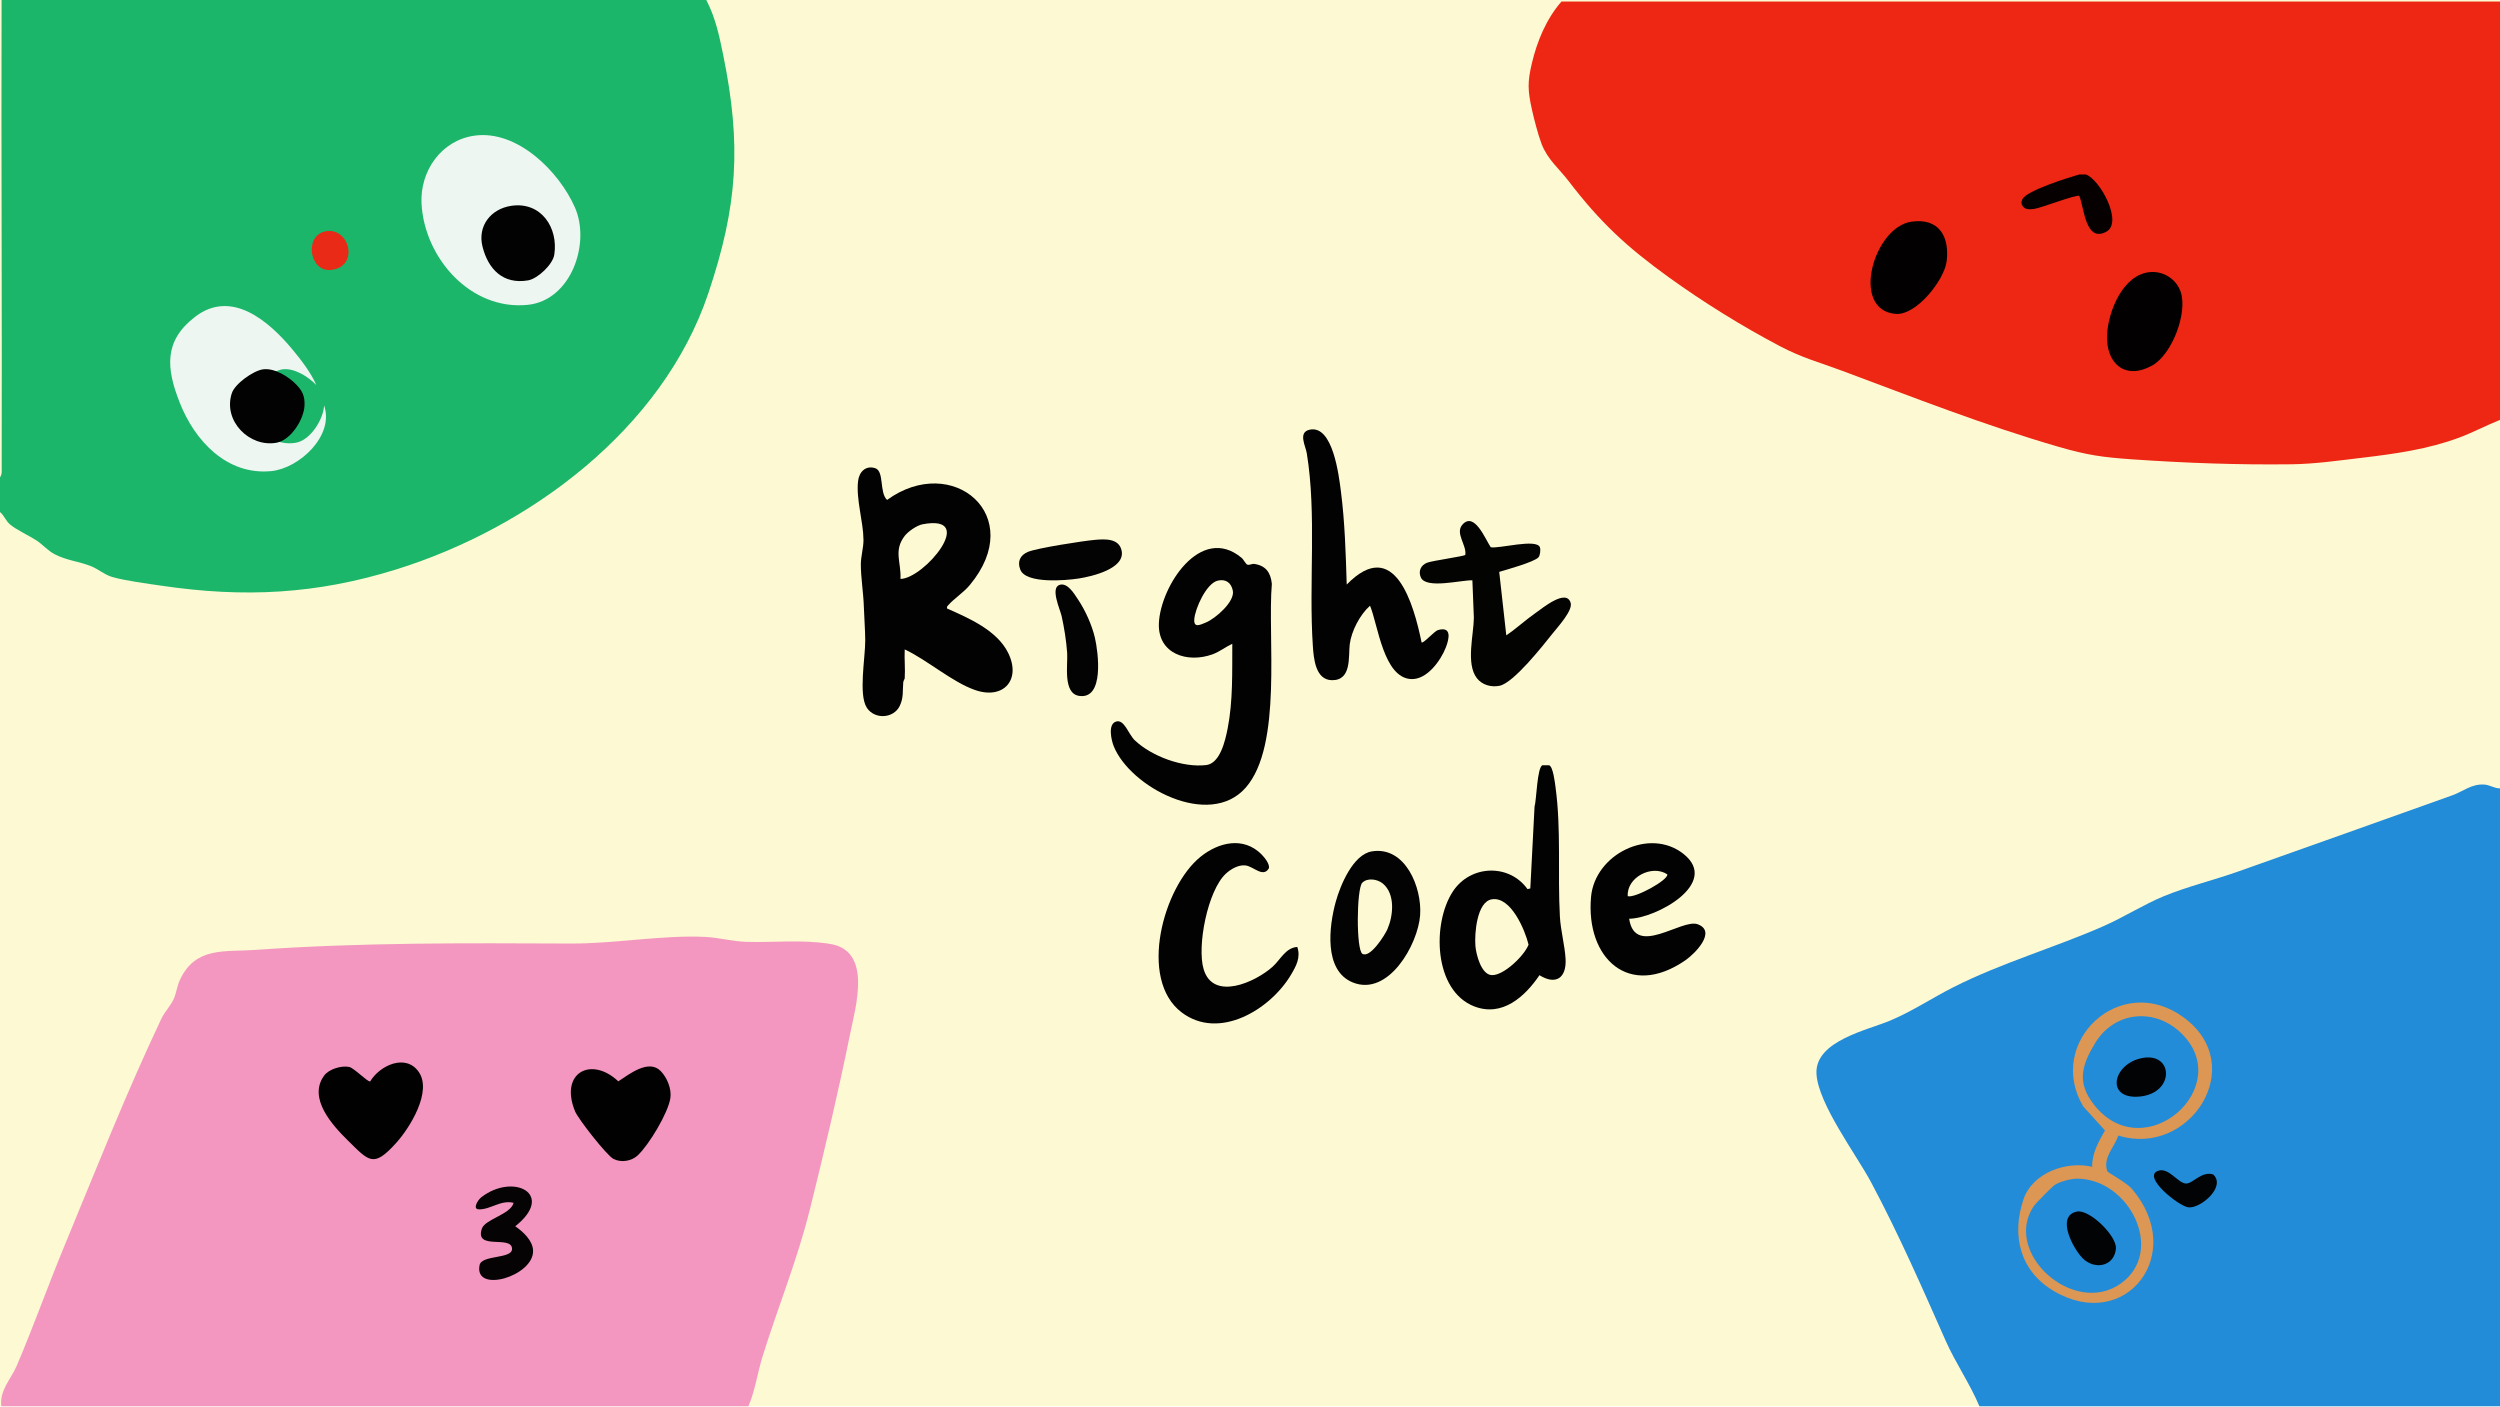
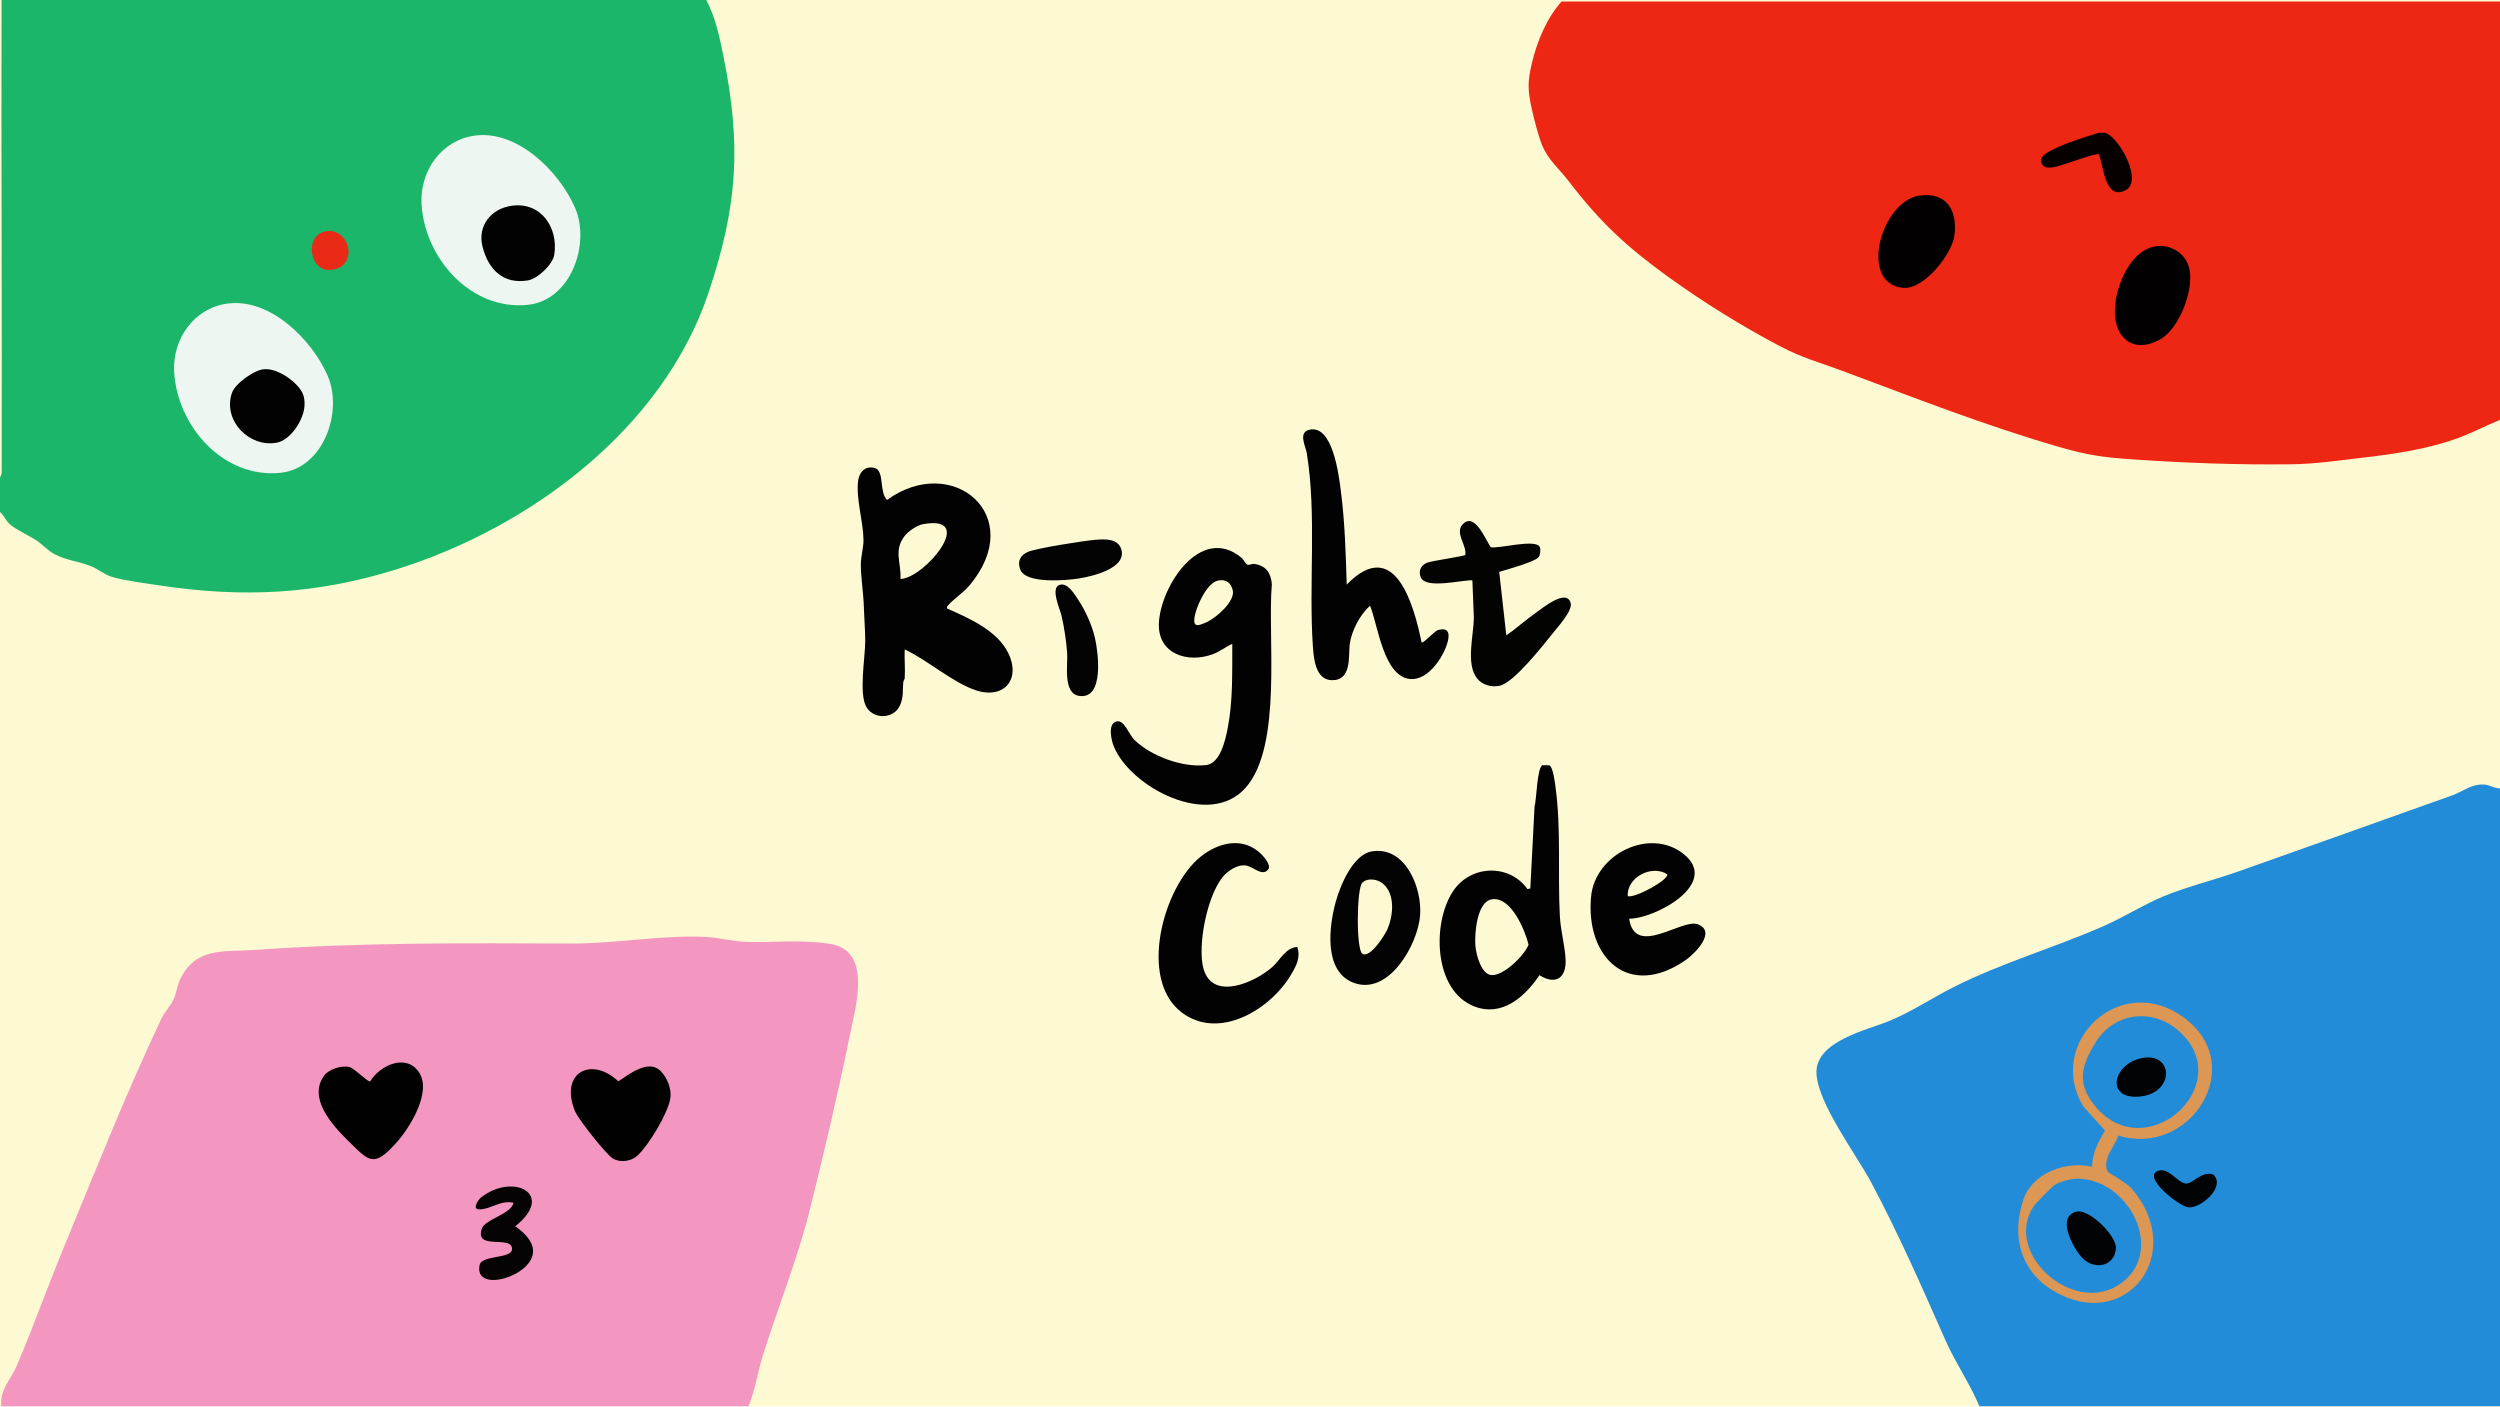
<svg xmlns="http://www.w3.org/2000/svg" version="1.1" id="圖層_1" x="0px" y="0px" viewBox="0 0 1920 1080" style="enable-background:new 0 0 1920 1080;" xml:space="preserve">
  <style type="text/css">
	.st0{fill:#FDFAD3;}
	.st1{fill:#1CB66B;}
	.st2{fill:#EEF6F1;}
- 	.st3{fill:#020202;}
- 	.st4{fill:#E92A16;}
+ 	.st3{fill:#E92A16;}
+ 	.st4{fill:#020202;}
	.st5{fill:#ED2714;}
	.st6{fill:#060100;}
	.st7{fill:#020000;}
	.st8{fill:#F397C0;}
	.st9{fill:#020101;}
	.st10{fill:#020102;}
	.st11{fill:#050304;}
	.st12{fill:#228CD9;}
	.st13{fill:#DB9753;}
	.st14{fill:#010305;}
	.st15{fill:#030202;}
	.st16{fill:#030302;}
	.st17{fill:#030303;}
</style>
  <g>
    <rect class="st0" width="1920" height="1080" />
  </g>
  <path class="st1" d="M542.43,0c7.04,13.57,9.91,27.13,12.94,41.97c14.2,69.49,11.2,116.1-11.4,183.33  c-35.11,104.34-137.44,180.16-239.53,211.98c-61.32,19.12-116.94,21.93-180.48,12.54c-10.5-1.55-28.45-3.89-37.95-6.75  c-6.09-1.84-10.46-5.97-15.96-8.19c-9.01-3.64-19.03-4.45-28.17-9.27c-5.36-2.83-9.16-7.48-13.7-10.44  c-5.93-3.87-15.55-8.23-20.33-12.27c-3.72-3.15-4.42-6.77-7.85-9.65V366.7c0-0.22,1.29-1.86,1.29-4.08  C1.62,241.76,0.87,120.86,1.21,0C181.6-0.01,362.04,0.02,542.43,0z" />
  <path class="st2" d="M364.57,104.16c32.75-4.47,64.8,27.46,76.98,55.2c12.14,27.65-2.97,71.36-36.23,74.76  c-44.08,4.49-79.41-36.23-81.58-77.74C322.43,131.44,338.88,107.67,364.57,104.16z" />
-   <path class="st2" d="M242.84,295.64c-5.87-6.27-17-13.25-25.89-12c-7.42,1.05-21.53,11.03-23.92,18.35  c-6.97,21.29,13.63,41.84,34.43,37.99c11.01-2.03,21.02-18.01,21.42-28.67c8.17,23.23-19.1,48.44-40.62,50.51  c-34.15,3.3-58.79-23.46-70.24-52.61c-10.31-26.23-12.48-47.33,11.9-65.96c27.98-21.4,56.66,3.43,74.77,25.26  c6.51,7.86,14.26,17.87,18.16,27.11L242.84,295.64z" />
-   <path class="st3" d="M233.88,311.33c-0.4,10.66-10.41,26.64-21.42,28.67c-20.8,3.84-41.4-16.71-34.43-37.99  c2.39-7.32,16.5-17.3,23.92-18.35c8.89-1.26,20.02,5.73,25.89,12C232.48,300.6,234.13,304.48,233.88,311.33L233.88,311.33z" />
-   <path class="st4" d="M249.76,177.7c18.88-3.83,26.6,27.5,4.26,29.63C237.6,208.9,233.48,181.01,249.76,177.7z" />
-   <path class="st3" d="M392.85,158.04c22.72-3.26,36.07,16.82,32.84,37.6c-1.16,7.45-12.68,18.41-20.15,19.69  c-19.14,3.27-30.64-8.54-34.99-26C366.61,173.51,377.02,160.31,392.85,158.04z" />
+   <path class="st3" d="M249.76,177.7c18.88-3.83,26.6,27.5,4.26,29.63C237.6,208.9,233.48,181.01,249.76,177.7z" />
+   <path class="st4" d="M392.85,158.04c22.72-3.26,36.07,16.82,32.84,37.6c-1.16,7.45-12.68,18.41-20.15,19.69  c-19.14,3.27-30.64-8.54-34.99-26C366.61,173.51,377.02,160.31,392.85,158.04z" />
  <path class="st5" d="M1670.44,1.17H1920v321.29c-10.5,4.21-20.72,9.65-31.34,13.62c-23.83,8.89-49.19,12.48-74.45,15.47  c-18.23,2.15-36.18,4.79-54.41,5.02c-40.71,0.51-81.15-0.96-121.65-3.75c-23.23-1.6-34.99-3.22-57.39-9.73  c-57.03-16.58-110.57-37.66-165.86-58.27c-17.96-6.7-30.35-9.73-48.08-19.04c-28.66-15.05-58.96-33.89-85.18-52.81  c-32.29-23.3-52.71-42.2-76.86-73.79c-7.36-9.64-16.11-16.47-20.81-28.54c-2.67-6.87-5.85-19.28-7.49-26.68  c-3.17-14.39-3.46-20.79-0.03-35.26c4.07-17.15,11.08-34.13,22.74-47.51l466.17-0.03 M1667,1" />
-   <path class="st6" d="M1602,134.01c11.01,3.95,28.77,37.04,15.57,44c-16.04,8.44-16.89-18.51-20.67-27.55  c-1.89-1.41-29.91,9.49-34.93,10.03c-3.75,0.41-7.5,0.65-9.2-3.34c-0.54-1.51-0.2-2.74,0.44-4.14c3.09-6.65,35.75-16.79,43.72-19  h5.07L1602,134.01z" />
-   <path class="st7" d="M1651.66,208.94c10.22-0.72,19.95,5.6,23.18,15.41c5.31,16.15-6.72,47.9-21.97,56.37  c-20.65,11.48-35.59-1.42-34.65-23.42c0.77-18.13,12.25-46.88,33.45-48.37L1651.66,208.94z" />
-   <path class="st7" d="M1468,170.25c20.95-2.99,29.37,11.14,27.04,30.35c-1.74,14.36-23.22,41.78-39.16,40.47  c-35.13-2.88-16.98-66.66,12.11-70.83L1468,170.25z" />
+   <path class="st6" d="M1617,102.01c11.01,3.95,28.77,37.04,15.57,44c-16.04,8.44-16.89-18.51-20.67-27.55  c-1.89-1.41-29.91,9.49-34.93,10.03c-3.75,0.41-7.5,0.65-9.2-3.34c-0.54-1.51-0.2-2.74,0.44-4.14c3.09-6.65,35.75-16.79,43.72-19  h5.07L1617,102.01z" />
+   <path class="st7" d="M1657.66,188.94c10.22-0.72,19.95,5.6,23.18,15.41c5.31,16.15-6.72,47.9-21.97,56.37  c-20.65,11.48-35.59-1.42-34.65-23.42c0.77-18.13,12.25-46.88,33.45-48.37L1657.66,188.94z" />
+   <path class="st7" d="M1474,150.25c20.95-2.99,29.37,11.14,27.04,30.35c-1.74,14.36-23.22,41.78-39.16,40.47  c-35.13-2.88-16.98-66.66,12.11-70.83L1474,150.25z" />
  <path class="st8" d="M574.77,1080H1.04c-1.57-12.3,7.32-20.6,11.8-31.09c12.63-29.51,23.72-60.81,36.09-90.72  c24.31-58.76,47.83-118.52,75.1-176.04c2.35-4.95,7.32-10.09,9.56-15.31c1.94-4.52,2.33-9.45,4.51-14.14  c11.96-25.84,34.25-21.49,57.7-23.16c81.24-5.77,161.38-5.25,242.65-4.9c33.96,0.15,70.86-6.76,103.41-5.08  c10.02,0.51,21.16,3.46,31.06,3.77c21.92,0.7,41.74-1.97,64.41,1.56c32.79,5.09,19.84,48.03,15.48,69.55  c-8.92,44.07-19.95,90.79-30.84,134.49c-9.72,38.95-24.52,74.93-36.33,112.86c-3.95,12.66-5.59,25.96-10.86,38.23L574.77,1080z" />
  <path class="st9" d="M267.04,875.77c-11.55-11.38-30.72-32.15-18.21-49.57c3.7-5.15,13.18-7.98,19.27-6.81  c3.76,0.72,14.18,11.65,16.17,11.16c7.28-12.25,27.29-21.67,37.29-7.37c10.55,15.08-6.75,42.89-17.32,54.61  c-17.44,19.34-20.73,14.19-37.2-2.03L267.04,875.77z" />
  <path class="st10" d="M489.84,887.29c-4.84,4.52-12.79,5.8-18.71,2.76c-5.14-2.64-26.98-30.52-29.45-36.47  c-12.25-29.56,12.23-42.84,33.19-23.11c8.46-5.55,23.39-17.39,32.63-7.82c4.82,4.99,8.39,13.58,7.36,20.63  c-1.68,11.47-16.52,36.04-25.03,43.98L489.84,887.29z" />
  <path class="st11" d="M394.44,923.78c-9.89-2.49-17.75,5.29-26.76,5c-4.94-0.16-0.81-7.14,1.95-9.28  c24.55-19.03,57.29-2.49,26.07,22.29c6,4.11,13.45,10.88,13.71,18.68c0.66,19.64-45.48,33.3-41.11,11.19  c1.61-8.13,24.93-4.58,24.95-12.46c0.04-11-28.99,1.56-23.17-15.63C372.57,936.3,392.17,932.7,394.44,923.78L394.44,923.78z" />
  <path class="st12" d="M1920,605.46V1080h-399.83c-7.13-17.07-18.47-33.49-25.85-50.19c-18.13-40.94-36.16-82.17-57.31-121.79  c-11.44-21.4-40.64-60.16-41.96-83.25c-1.45-25.48,39.71-33.74,56.8-41.04c17.44-7.43,32.06-17.33,48.38-25.58  c37.01-18.71,77.14-30.14,115.27-46.88c15.64-6.87,30.88-16.66,46.59-23.11c17.74-7.27,38.45-12.35,56.62-18.77  c54.88-19.38,109.71-39.02,164.7-58.61c8.3-2.96,14.58-8.84,24.47-8.25c4.23,0.24,7.84,3.03,12.14,2.92V605.46z" />
  <path class="st13" d="M1626.82,872.05c-2.63,8.82-12.09,16.79-8.42,27.45c0.38,1.11,14.7,8.57,19.02,13.67  c42.46,49.93-5.02,110.76-60.02,78.4c-26-15.3-32.84-42.74-23.31-70.63c6.93-20.26,33.04-29.62,52.7-24.8  c-0.23-10.22,4.91-19.41,9.83-27.93l-16.69-18.48c-29.2-49.06,28.47-104.01,77.05-68.41c50.83,37.25,4.38,107.87-50.19,90.75  L1626.82,872.05z M1674.6,792.94c-20.32-19.15-50.83-16.14-65.54,8.14c-10.5,17.33-14.17,30.48-0.8,47.44  C1646.82,897.45,1718.28,834.1,1674.6,792.94L1674.6,792.94z M1594.96,905.22c-4.43,0.01-13.82,2.42-17.36,5.09  c-1.91,1.44-14.19,13.83-15.52,15.77c-24.54,35.8,30.49,85.56,66.78,59.58c34.42-24.64,6.47-80.59-33.91-80.44L1594.96,905.22z" />
  <path class="st14" d="M1657.52,899.14c8.15-2.72,15.08,9.5,21.26,9.82c5.28,0.26,12.12-9.92,21.02-6.94  c10.13,9.69-10.46,26.67-19.35,25.17c-7.83-1.31-35.71-23.76-22.92-28.03V899.14z" />
  <path class="st14" d="M1644.83,812.64c24.56-5.04,25.78,27.12-1.75,29.53C1616.87,844.46,1622.36,817.25,1644.83,812.64z" />
  <path class="st14" d="M1595.06,930.49c9.62-1.96,30.88,18.8,29.97,28.53c-1.27,13.5-16.08,16.53-25.37,7.5  C1592.48,959.54,1578.51,933.88,1595.06,930.49L1595.06,930.49z" />
-   <path class="st3" d="M694.82,520.95c-0.03,0.51-1.01,1.78-1.13,3.21c-0.56,6.43,0.38,11.53-2.66,17.93  c-4.61,9.72-19.27,10.74-25.32,1.43c-6.53-10.04-1.13-38.44-1.21-51.85c-0.05-8.01-0.82-17.57-1.08-25.99  c-0.31-10.23-2.33-22.34-2.3-32.46c0.02-5.52,2.07-12.86,2.04-18.39c-0.08-14.22-5.85-31.47-4.14-45.51  c0.85-6.95,5.82-12.06,13.09-9.77c7.16,2.26,3.05,18.69,9.16,24.4c50.05-36.37,108.18,11.97,63.41,65.51  c-4.7,5.62-12.02,10.34-16.27,15.16c-0.84,0.94-1.4,1.2-1.05,2.72c16.75,7.41,38.24,16.71,46.83,33.92  c10.36,20.77-3.52,36.34-25.44,28.65c-17.66-6.19-36.61-23.05-53.93-31.16c-0.37,7.32,0.5,14.89,0,22.2L694.82,520.95z   M691.56,444.61c18.19-0.21,59.62-49.95,17.06-41.98c-4.35,0.81-11.1,5.41-13.81,8.95c-8.76,11.42-2.55,20.25-3.25,33.02V444.61z" />
-   <path class="st3" d="M946.42,494.42c-5.16,2.4-9.78,6.14-15.19,8.1c-19.34,7.03-42.12-0.36-41.21-23.76  c1.11-28.31,32.04-76.49,63.46-50.4c1.74,1.44,3.18,4.89,4.53,5.3c1.68,0.51,3.58-0.8,5.06-0.6c8.99,1.24,12.83,6.58,13.71,15.34  c-3.48,41.05,8.37,124.04-20.04,156.48c-28.01,32.01-89.06-0.55-101.45-31.93c-1.83-4.65-4.61-16.81,1.87-18.8  c6.34-1.94,9.5,9.8,14.41,14.45c13.08,12.33,36.83,21.08,54.8,18.97c10.74-1.27,14.67-19.02,16.44-27.98  c4.18-21.13,3.47-43.73,3.59-65.17L946.42,494.42z M935.27,445.92c-8.78,2-17.5,21.54-18.06,29.7c-0.47,6.85,4.39,4.34,9.01,2.42  c7.3-3.04,22.41-16.09,20.58-24.51c-1.31-6.07-5.4-9.01-11.55-7.61L935.27,445.92z" />
-   <path class="st3" d="M1034.29,448.93c36.79-37.66,51.48,15.23,57.48,44.39c1.26,1.32,9.62-8.61,12.72-9.47  c10.56-2.93,8.57,6.62,5.89,13.45c-3.98,10.16-14.52,24.87-26.72,24.23c-21.17-1.12-25.35-41.66-31.48-56.34  c-7.73,6.8-14.42,19.65-15.61,29.88c-1.05,9.1,1.64,27.59-13.7,27.32c-12.73-0.23-13.97-16.98-14.61-26.37  c-3.23-47.88,3.04-101.25-4.67-148.03c-0.9-5.49-6.89-15.99,2.19-17.98c17.91-3.93,22.49,35.39,24,47.05  c3.06,23.69,3.77,48.01,4.5,71.86L1034.29,448.93z" />
-   <path class="st3" d="M1173.13,682.84l2.15-0.53l3.25-62.8c1.52-4.82,1.93-30.38,6.11-31.81l5.1,0.03c3.02,1.03,4.43,13.26,4.9,16.77  c4.46,32.78,1.55,66.5,3.36,99.52c0.59,10.66,3.8,22.17,4.36,32.45c0.8,14.55-7.45,20.37-20.05,12.48  c-11.18,16.53-28.59,32.28-50.06,23.97c-31.26-12.08-32.53-63.79-16.45-88.27c13.47-20.52,43.17-21.58,57.33-1.81H1173.13z   M1145.72,690.67c-11.56,1.89-13.39,26.55-12.6,35.9c0.53,6.36,4.41,21.78,12.4,22.31c9.14,0.61,25.19-14.92,28.42-23.4  c-2.8-11.47-13.64-37.19-28.21-34.81V690.67z" />
+   <path class="st4" d="M694.82,520.95c-0.03,0.51-1.01,1.78-1.13,3.21c-0.56,6.43,0.38,11.53-2.66,17.93  c-4.61,9.72-19.27,10.74-25.32,1.43c-6.53-10.04-1.13-38.44-1.21-51.85c-0.05-8.01-0.82-17.57-1.08-25.99  c-0.31-10.23-2.33-22.34-2.3-32.46c0.02-5.52,2.07-12.86,2.04-18.39c-0.08-14.22-5.85-31.47-4.14-45.51  c0.85-6.95,5.82-12.06,13.09-9.77c7.16,2.26,3.05,18.69,9.16,24.4c50.05-36.37,108.18,11.97,63.41,65.51  c-4.7,5.62-12.02,10.34-16.27,15.16c-0.84,0.94-1.4,1.2-1.05,2.72c16.75,7.41,38.24,16.71,46.83,33.92  c10.36,20.77-3.52,36.34-25.44,28.65c-17.66-6.19-36.61-23.05-53.93-31.16c-0.37,7.32,0.5,14.89,0,22.2L694.82,520.95z   M691.56,444.61c18.19-0.21,59.62-49.95,17.06-41.98c-4.35,0.81-11.1,5.41-13.81,8.95c-8.76,11.42-2.55,20.25-3.25,33.02V444.61z" />
+   <path class="st4" d="M946.42,494.42c-5.16,2.4-9.78,6.14-15.19,8.1c-19.34,7.03-42.12-0.36-41.21-23.76  c1.11-28.31,32.04-76.49,63.46-50.4c1.74,1.44,3.18,4.89,4.53,5.3c1.68,0.51,3.58-0.8,5.06-0.6c8.99,1.24,12.83,6.58,13.71,15.34  c-3.48,41.05,8.37,124.04-20.04,156.48c-28.01,32.01-89.06-0.55-101.45-31.93c-1.83-4.65-4.61-16.81,1.87-18.8  c6.34-1.94,9.5,9.8,14.41,14.45c13.08,12.33,36.83,21.08,54.8,18.97c10.74-1.27,14.67-19.02,16.44-27.98  c4.18-21.13,3.47-43.73,3.59-65.17L946.42,494.42z M935.27,445.92c-8.78,2-17.5,21.54-18.06,29.7c-0.47,6.85,4.39,4.34,9.01,2.42  c7.3-3.04,22.41-16.09,20.58-24.51c-1.31-6.07-5.4-9.01-11.55-7.61L935.27,445.92z" />
+   <path class="st4" d="M1034.29,448.93c36.79-37.66,51.48,15.23,57.48,44.39c1.26,1.32,9.62-8.61,12.72-9.47  c10.56-2.93,8.57,6.62,5.89,13.45c-3.98,10.16-14.52,24.87-26.72,24.23c-21.17-1.12-25.35-41.66-31.48-56.34  c-7.73,6.8-14.42,19.65-15.61,29.88c-1.05,9.1,1.64,27.59-13.7,27.32c-12.73-0.23-13.97-16.98-14.61-26.37  c-3.23-47.88,3.04-101.25-4.67-148.03c-0.9-5.49-6.89-15.99,2.19-17.98c17.91-3.93,22.49,35.39,24,47.05  c3.06,23.69,3.77,48.01,4.5,71.86L1034.29,448.93z" />
+   <path class="st4" d="M1173.13,682.84l2.15-0.53l3.25-62.8c1.52-4.82,1.93-30.38,6.11-31.81l5.1,0.03c3.02,1.03,4.43,13.26,4.9,16.77  c4.46,32.78,1.55,66.5,3.36,99.52c0.59,10.66,3.8,22.17,4.36,32.45c0.8,14.55-7.45,20.37-20.05,12.48  c-11.18,16.53-28.59,32.28-50.06,23.97c-31.26-12.08-32.53-63.79-16.45-88.27c13.47-20.52,43.17-21.58,57.33-1.81H1173.13z   M1145.72,690.67c-11.56,1.89-13.39,26.55-12.6,35.9c0.53,6.36,4.41,21.78,12.4,22.31c9.14,0.61,25.19-14.92,28.42-23.4  c-2.8-11.47-13.64-37.19-28.21-34.81V690.67z" />
  <path class="st15" d="M968.83,656.16c2.3,2.3,6.55,7.48,5.65,10.75c-4.48,7.44-11.73-1.56-18.03-2.27  c-5.3-0.6-11.15,2.81-14.92,6.27c-14.07,12.92-22.39,55.88-17.13,73.47c7.39,24.68,39.82,9.87,52.97-1.94  c6.04-5.43,9.97-14.6,18.95-15.19c2.78,8.07-0.88,14.75-4.96,21.57c-15.82,26.5-55.13,50.5-83.87,28.69  c-33.53-25.44-14.13-96.47,14.57-119.55c13.9-11.18,32.91-15.7,46.78-1.81L968.83,656.16z" />
-   <path class="st3" d="M1251.19,705.6c4.53,30.04,40.37-0.31,52.62,4.22c14.95,5.53-2.21,22.68-9.34,27.61  c-43.3,30-76.8-1.49-72.55-48.62c2.95-32.75,44.94-53.65,70.99-33.02c28.5,22.57-21.24,49.64-41.72,49.8L1251.19,705.6z   M1250.11,688.26c5.48,1.75,31.39-12.44,30.37-16.77C1268.76,663.74,1249.17,673.72,1250.11,688.26z" />
+   <path class="st4" d="M1251.19,705.6c4.53,30.04,40.37-0.31,52.62,4.22c14.95,5.53-2.21,22.68-9.34,27.61  c-43.3,30-76.8-1.49-72.55-48.62c2.95-32.75,44.94-53.65,70.99-33.02c28.5,22.57-21.24,49.64-41.72,49.8L1251.19,705.6z   M1250.11,688.26c5.48,1.75,31.39-12.44,30.37-16.77C1268.76,663.74,1249.17,673.72,1250.11,688.26z" />
  <path class="st16" d="M1181.5,428.09c-3.47,3.6-24.28,9.38-30.1,11.11l5.43,48.73c7.78-5.25,14.74-11.77,22.43-17.13  c5.49-3.83,23.67-18.99,27.01-7.81c1.75,5.85-9.76,18.36-13.68,23.29c-7.55,9.5-30.09,38.17-40.89,40.39  c-6.4,1.31-13.41-0.55-17.49-5.87c-8.54-11.08-2.4-33.17-2.29-46.36l-1.13-28.75c-8.34-0.36-35.45,6.91-39.56-2.17  c-2.19-4.83,0-9.55,4.84-11.38c4.12-1.56,28.24-4.88,29.28-5.97c1.2-7.59-8.1-16.64-2.17-23.29c9.15-10.24,17.67,11.42,21.7,17.39  c6.08,1.37,35.48-6.98,37.81,0.15c0.61,1.87,0.16,6.25-1.2,7.67L1181.5,428.09z" />
  <path class="st17" d="M1053.51,653.87c25.82-4.29,38.68,27.88,37.15,49c-1.64,22.56-24.4,62.7-51.7,51.66  c-22.6-9.13-18.27-43.37-13.05-62.17C1029.38,679.87,1039.14,656.27,1053.51,653.87L1053.51,653.87z M1046.34,732.52  c5.89,3.61,17.26-14.38,19.23-18.96c4.46-10.31,6.19-26.95-3.62-35.05c-4.1-3.38-11.86-4.56-15.75-0.53  c-4.33,4.48-4.78,51.54,0.14,54.55V732.52z" />
  <path class="st17" d="M841,414.6c7.59-0.65,18.39-1.3,20.41,8.3c2.91,13.88-22.87,19.81-32.97,21.39  c-10.1,1.57-40.31,4.14-44.77-6.64c-2.57-6.2-0.28-11.28,5.83-13.83c6.96-2.91,42.57-8.45,51.51-9.22H841z" />
  <path class="st17" d="M813.79,449.15c6.11-1.83,11.08,6.67,14.22,11.37c5.55,8.33,10.64,19.6,12.9,29.36  c2.56,11.08,7.33,47.38-12.07,44.58c-12.78-1.85-8.62-24.24-9.26-33.02c-0.67-9.32-2.22-19.13-4.24-28.25  c-1.12-5.05-8.95-21.79-1.55-24.01L813.79,449.15z" />
  <g id="圖層_2">
</g>
-   <path class="st3" d="M2220-40c-4.56,2.25-6,1.76-7,1c-5.68-4.32,4-32,4-32s0.07,0,0,0c50.05-36.37,107.88,11.92,63.11,65.45  c-4.7,5.62-12.02,10.34-16.27,15.16c-0.01,0.01-0.02,0.02-0.02,0.03c-0.99,1.11-0.64,2.87,0.73,3.47  c16.46,7.28,36.78,16.53,45.08,33.15c10.36,20.77-3.52,36.34-25.44,28.65c-17.66-6.19-38.72-19.57-53.94-31.16  C2224,39,2221.82,33.75,2218,24c-2.15-5.5-3-14.76-3-22 M2216,0c1.98-0.15,6-3.61,11-7c12-6,42.39-32.67,35.55-42.81  c-2.39-3.54-11.39-4.77-17.49-2.57C2240.1-50.59,2222-41,2222-41s0.03,0.97,0,1" />
-   <path class="st3" d="M2490.13,41.84l2.15-0.53l3.25-62.8c1.52-4.82,1.93-30.38,6.11-31.81l5.1,0.03c3.02,1.03,4.43,13.26,4.9,16.77  c4.46,32.78,1.55,66.5,3.36,99.52c0.59,10.66,3.8,22.17,4.36,32.45c0.8,14.55-7.45,20.37-20.05,12.48  c-11.18,16.53-28.59,32.28-50.06,23.97c-31.26-12.08-32.53-63.79-16.45-88.27c13.47-20.52,43.17-21.58,57.33-1.81L2490.13,41.84z   M2462.72,49.67c-11.56,1.89-13.39,26.55-12.6,35.9c0.53,6.36,4.41,21.78,12.4,22.31c9.14,0.61,25.19-14.92,28.42-23.4  c-2.8-11.47-13.64-37.19-28.21-34.81V49.67z" />
-   <path class="st3" d="M2619.13,41.84l2.15-0.53l3.25-62.8c1.52-4.82,1.93-30.38,6.11-31.81l5.1,0.03c3.02,1.03,4.43,13.26,4.9,16.77  c4.46,32.78,1.55,66.5,3.36,99.52c0.59,10.66,3.8,22.17,4.36,32.45c0.8,14.55-7.45,20.37-20.05,12.48  c-11.18,16.53-28.59,32.28-50.06,23.97c-31.26-12.08-32.53-63.79-16.45-88.27c13.47-20.52,43.17-21.58,57.33-1.81L2619.13,41.84z   M2591.72,49.67c-11.56,1.89-13.39,26.55-12.6,35.9c0.53,6.36,4.41,21.78,12.4,22.31c9.14,0.61,25.19-14.92,28.42-23.4  c-2.8-11.47-13.64-37.19-28.21-34.81V49.67z" />
-   <path class="st3" d="M2168-173c1,7,3,16,3,16l3,14c-0.03,0.51-1.75,3.73-1.87,5.16c-0.56,6.43,0.38,11.53-2.66,17.93  c-4.61,9.72-19.27,10.74-25.32,1.43c-6.53-10.04-1.13-38.44-1.21-51.85c-0.05-8.01-0.82-17.57-1.08-25.99  c-0.31-10.23-2.33-22.34-2.3-32.46c0.02-5.52,2.07-12.86,2.04-18.39c-0.08-14.22-5.85-31.47-4.14-45.51  c0.85-6.95,5.82-12.06,13.09-9.77c7.16,2.26,5.47,17.46,7.47,25.46c2.3,39.05,6,29,8,83" />
+   <path class="st4" d="M2093,579c-4.56,2.25-6,1.76-7,1c-5.68-4.32,4-32,4-32s0.07,0,0,0c50.05-36.37,107.88,11.92,63.11,65.45  c-4.7,5.62-12.02,10.34-16.27,15.16c-0.01,0.01-0.02,0.02-0.02,0.03c-0.99,1.11-0.64,2.87,0.73,3.47  c16.46,7.28,36.78,16.53,45.08,33.15c10.36,20.77-3.52,36.34-25.44,28.65c-17.66-6.19-38.72-19.57-53.94-31.16  C2097,658,2094.82,652.75,2091,643c-2.15-5.5-3-14.76-3-22 M2089,619c1.98-0.15,6-3.61,11-7c12-6,42.39-32.67,35.55-42.81  c-2.39-3.54-11.39-4.77-17.49-2.57C2113.1,568.41,2095,578,2095,578s0.03,0.97,0,1" />
+   <path class="st4" d="M2363.13,660.84l2.15-0.53l3.25-62.8c1.52-4.82,1.93-30.38,6.11-31.81l5.1,0.03c3.02,1.03,4.43,13.26,4.9,16.77  c4.46,32.78,1.55,66.5,3.36,99.52c0.59,10.66,3.8,22.17,4.36,32.45c0.8,14.55-7.45,20.37-20.05,12.48  c-11.18,16.53-28.59,32.28-50.06,23.97c-31.26-12.08-32.53-63.79-16.45-88.27c13.47-20.52,43.17-21.58,57.33-1.81H2363.13z   M2335.72,668.67c-11.56,1.89-13.39,26.55-12.6,35.9c0.53,6.36,4.41,21.78,12.4,22.31c9.14,0.61,25.19-14.92,28.42-23.4  c-2.8-11.47-13.64-37.19-28.21-34.81V668.67z" />
+   <path class="st4" d="M2492.13,660.84l2.15-0.53l3.25-62.8c1.52-4.82,1.93-30.38,6.11-31.81l5.1,0.03c3.02,1.03,4.43,13.26,4.9,16.77  c4.46,32.78,1.55,66.5,3.36,99.52c0.59,10.66,3.8,22.17,4.36,32.45c0.8,14.55-7.45,20.37-20.05,12.48  c-11.18,16.53-28.59,32.28-50.06,23.97c-31.26-12.08-32.53-63.79-16.45-88.27c13.47-20.52,43.17-21.58,57.33-1.81H2492.13z   M2464.72,668.67c-11.56,1.89-13.39,26.55-12.6,35.9c0.53,6.36,4.41,21.78,12.4,22.31c9.14,0.61,25.19-14.92,28.42-23.4  c-2.8-11.47-13.64-37.19-28.21-34.81V668.67z" />
+   <path class="st4" d="M2041,446c1,7,3,16,3,16l3,14c-0.03,0.51-1.76,3.73-1.87,5.16c-0.56,6.43,0.38,11.53-2.66,17.93  c-4.61,9.72-19.27,10.74-25.32,1.43c-6.53-10.04-1.13-38.44-1.21-51.85c-0.05-8.01-0.82-17.57-1.08-25.99  c-0.31-10.23-2.33-22.34-2.3-32.46c0.02-5.52,2.07-12.86,2.04-18.39c-0.08-14.22-5.85-31.47-4.14-45.51  c0.85-6.95,5.82-12.06,13.09-9.77c7.16,2.26,5.47,17.46,7.47,25.46c2.3,39.05,6,29,8,83" />
+   <path class="st2" d="M174.57,233.16c32.75-4.47,64.8,27.46,76.98,55.2c12.14,27.65-2.97,71.36-36.23,74.76  c-44.08,4.49-79.41-36.23-81.58-77.74C132.43,260.44,148.88,236.67,174.57,233.16z" />
+   <path class="st4" d="M233.88,311.33c-0.4,10.66-10.41,26.64-21.42,28.67c-20.8,3.84-41.4-16.71-34.43-37.99  c2.39-7.32,16.5-17.3,23.92-18.35c8.89-1.26,20.02,5.73,25.89,12C232.48,300.6,234.13,304.48,233.88,311.33L233.88,311.33z" />
</svg>
